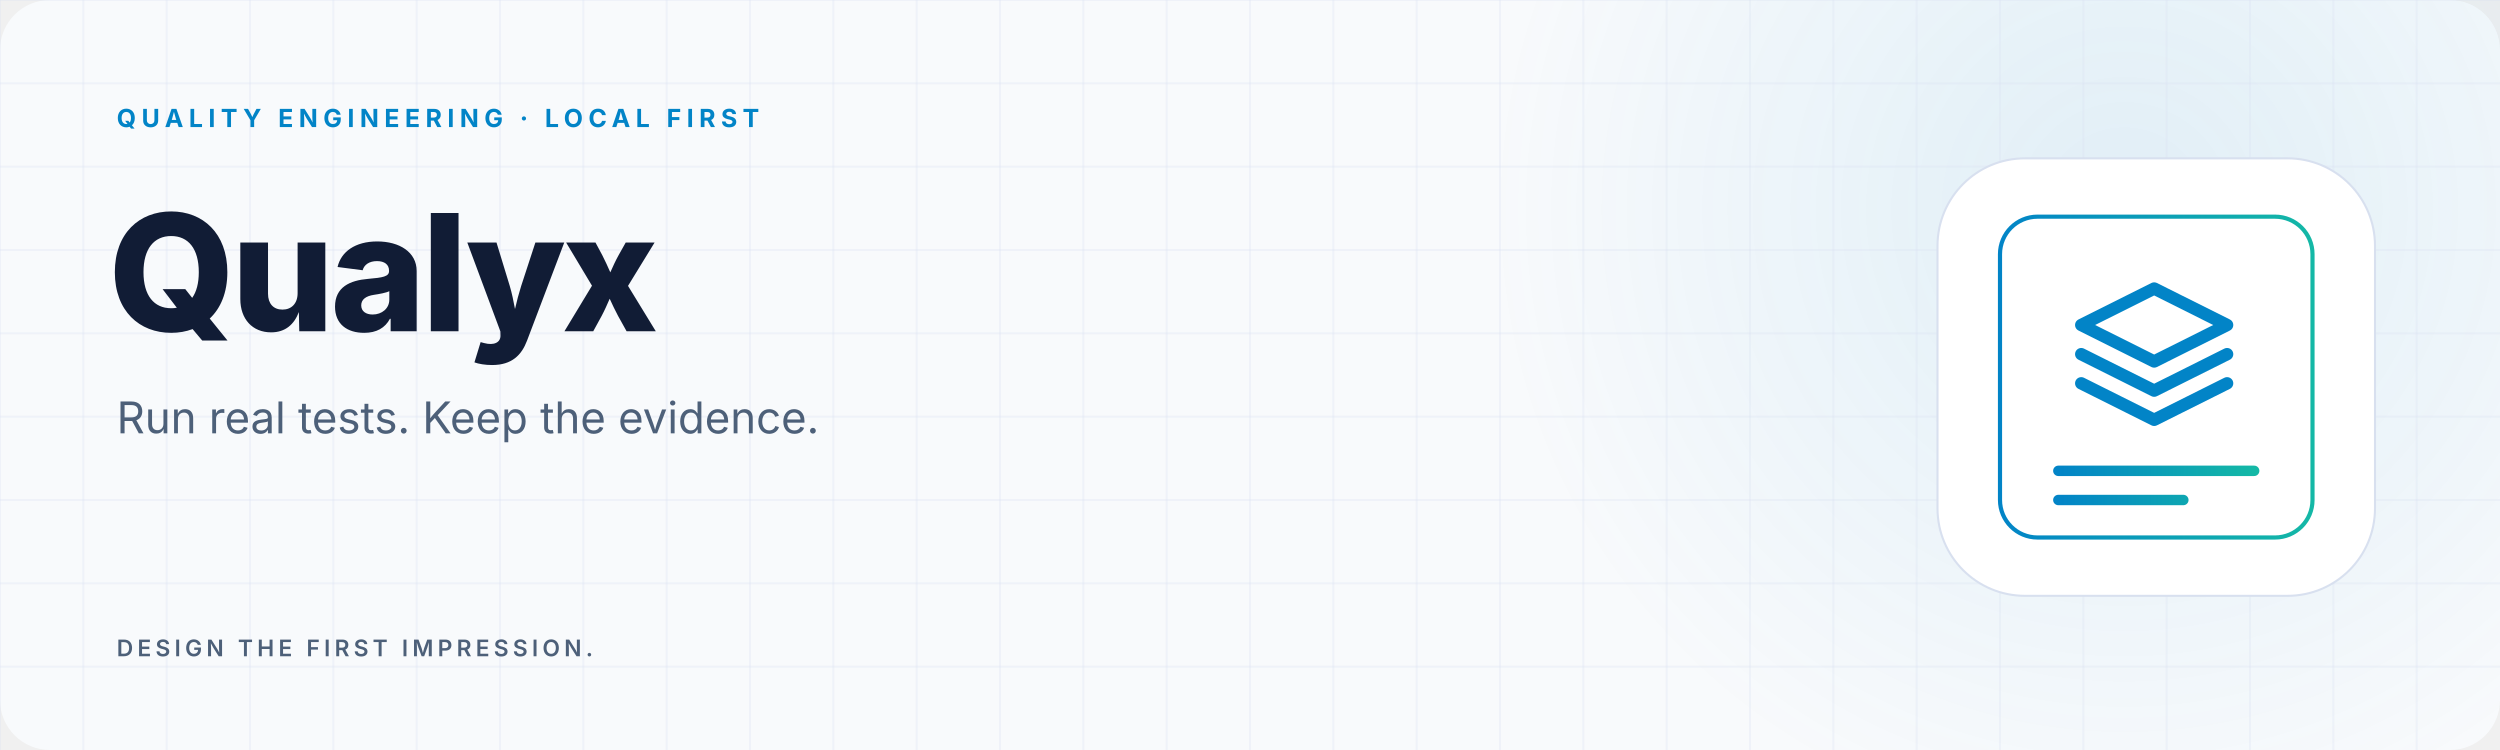
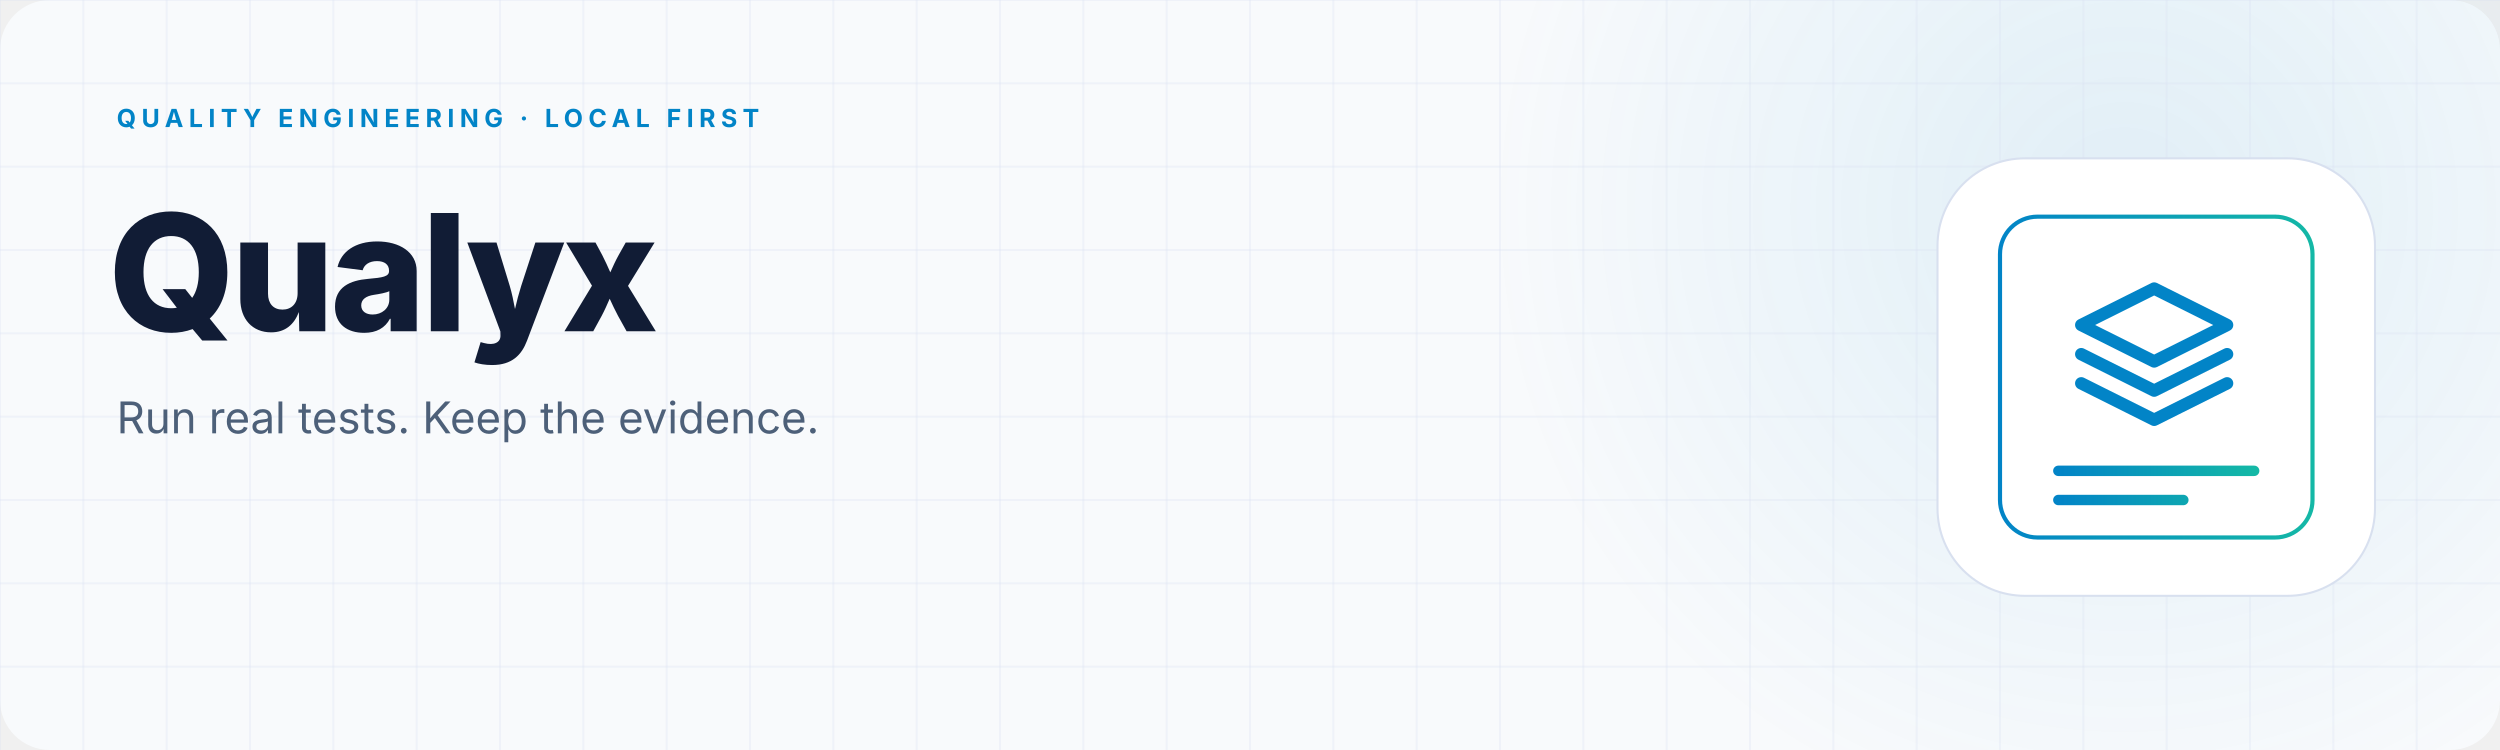
<svg xmlns="http://www.w3.org/2000/svg" data-readme-component="hero" width="1200" height="360" viewBox="0 0 1200 360" role="img" aria-label="Qualyx — Run real tests. Keep the evidence.">
  <defs>
    <linearGradient id="brand">
      <stop stop-color="#0284c7" />
      <stop offset="1" stop-color="#14b8a6" />
    </linearGradient>
  </defs>
  <style>text{font-family:Inter,Segoe UI,Arial,sans-serif}</style>
  <rect width="1200" height="360" rx="24" fill="#f8fafc" />
  <defs>
    <radialGradient id="atmosphere">
      <stop stop-color="#0284c7" stop-opacity=".2" />
      <stop offset="1" stop-color="#0284c7" stop-opacity="0" />
    </radialGradient>
  </defs>
  <g class="rb-ambient" aria-hidden="true" opacity=".48">
    <circle cx="1020" cy="100" r="310" fill="url(#atmosphere)" />
  </g>
  <path d="M0 0v360" stroke="#d8e0ef" opacity=".28" />
  <path d="M40 0v360" stroke="#d8e0ef" opacity=".28" />
  <path d="M80 0v360" stroke="#d8e0ef" opacity=".28" />
  <path d="M120 0v360" stroke="#d8e0ef" opacity=".28" />
  <path d="M160 0v360" stroke="#d8e0ef" opacity=".28" />
  <path d="M200 0v360" stroke="#d8e0ef" opacity=".28" />
  <path d="M240 0v360" stroke="#d8e0ef" opacity=".28" />
  <path d="M280 0v360" stroke="#d8e0ef" opacity=".28" />
  <path d="M320 0v360" stroke="#d8e0ef" opacity=".28" />
  <path d="M360 0v360" stroke="#d8e0ef" opacity=".28" />
  <path d="M400 0v360" stroke="#d8e0ef" opacity=".28" />
  <path d="M440 0v360" stroke="#d8e0ef" opacity=".28" />
  <path d="M480 0v360" stroke="#d8e0ef" opacity=".28" />
  <path d="M520 0v360" stroke="#d8e0ef" opacity=".28" />
  <path d="M560 0v360" stroke="#d8e0ef" opacity=".28" />
  <path d="M600 0v360" stroke="#d8e0ef" opacity=".28" />
  <path d="M640 0v360" stroke="#d8e0ef" opacity=".28" />
  <path d="M680 0v360" stroke="#d8e0ef" opacity=".28" />
  <path d="M720 0v360" stroke="#d8e0ef" opacity=".28" />
  <path d="M760 0v360" stroke="#d8e0ef" opacity=".28" />
  <path d="M800 0v360" stroke="#d8e0ef" opacity=".28" />
  <path d="M840 0v360" stroke="#d8e0ef" opacity=".28" />
  <path d="M880 0v360" stroke="#d8e0ef" opacity=".28" />
  <path d="M920 0v360" stroke="#d8e0ef" opacity=".28" />
  <path d="M960 0v360" stroke="#d8e0ef" opacity=".28" />
  <path d="M1000 0v360" stroke="#d8e0ef" opacity=".28" />
  <path d="M1040 0v360" stroke="#d8e0ef" opacity=".28" />
  <path d="M1080 0v360" stroke="#d8e0ef" opacity=".28" />
  <path d="M1120 0v360" stroke="#d8e0ef" opacity=".28" />
  <path d="M1160 0v360" stroke="#d8e0ef" opacity=".28" />
  <path d="M0 0h1200" stroke="#d8e0ef" opacity=".28" />
  <path d="M0 40h1200" stroke="#d8e0ef" opacity=".28" />
  <path d="M0 80h1200" stroke="#d8e0ef" opacity=".28" />
  <path d="M0 120h1200" stroke="#d8e0ef" opacity=".28" />
  <path d="M0 160h1200" stroke="#d8e0ef" opacity=".28" />
  <path d="M0 200h1200" stroke="#d8e0ef" opacity=".28" />
  <path d="M0 240h1200" stroke="#d8e0ef" opacity=".28" />
  <path d="M0 280h1200" stroke="#d8e0ef" opacity=".28" />
  <path d="M0 320h1200" stroke="#d8e0ef" opacity=".28" />
  <path d="M0 1h1200" stroke="url(#brand)" stroke-width="3" />
  <text x="56" y="61" font-size="12" fill="#0284c7" font-weight="700" letter-spacing="2.6">QUALITY ENGINEERING · LOCAL FIRST</text>
  <text x="52" y="159" font-size="78" fill="#111c35" font-weight="800" letter-spacing="-2">Qualyx</text>
  <text x="56" y="208" font-size="21" fill="#4d6079" font-weight="400">Run real tests. Keep the evidence.</text>
-   <text x="56" y="315" font-size="11" fill="#4d6079" font-weight="600" letter-spacing="2">DESIGN THE FIRST IMPRESSION.</text>
  <g transform="translate(930 76)">
    <rect width="210" height="210" rx="42" fill="#ffffff" stroke="#d8e0ef" />
    <rect x="30" y="28" width="150" height="154" rx="18" fill="none" stroke="url(#brand)" stroke-width="2" />
    <g transform="translate(62 52) scale(3.5)" fill="none" stroke="#0284c7" stroke-width="1.7" stroke-linecap="round" stroke-linejoin="round">
      <path d="m12 3 10 5-10 5L2 8Zm-10 9 10 5 10-5M2 16l10 5 10-5" />
    </g>
    <path d="M58 150h94m-94 14h60" stroke="url(#brand)" stroke-width="5" stroke-linecap="round" />
  </g>
</svg>
